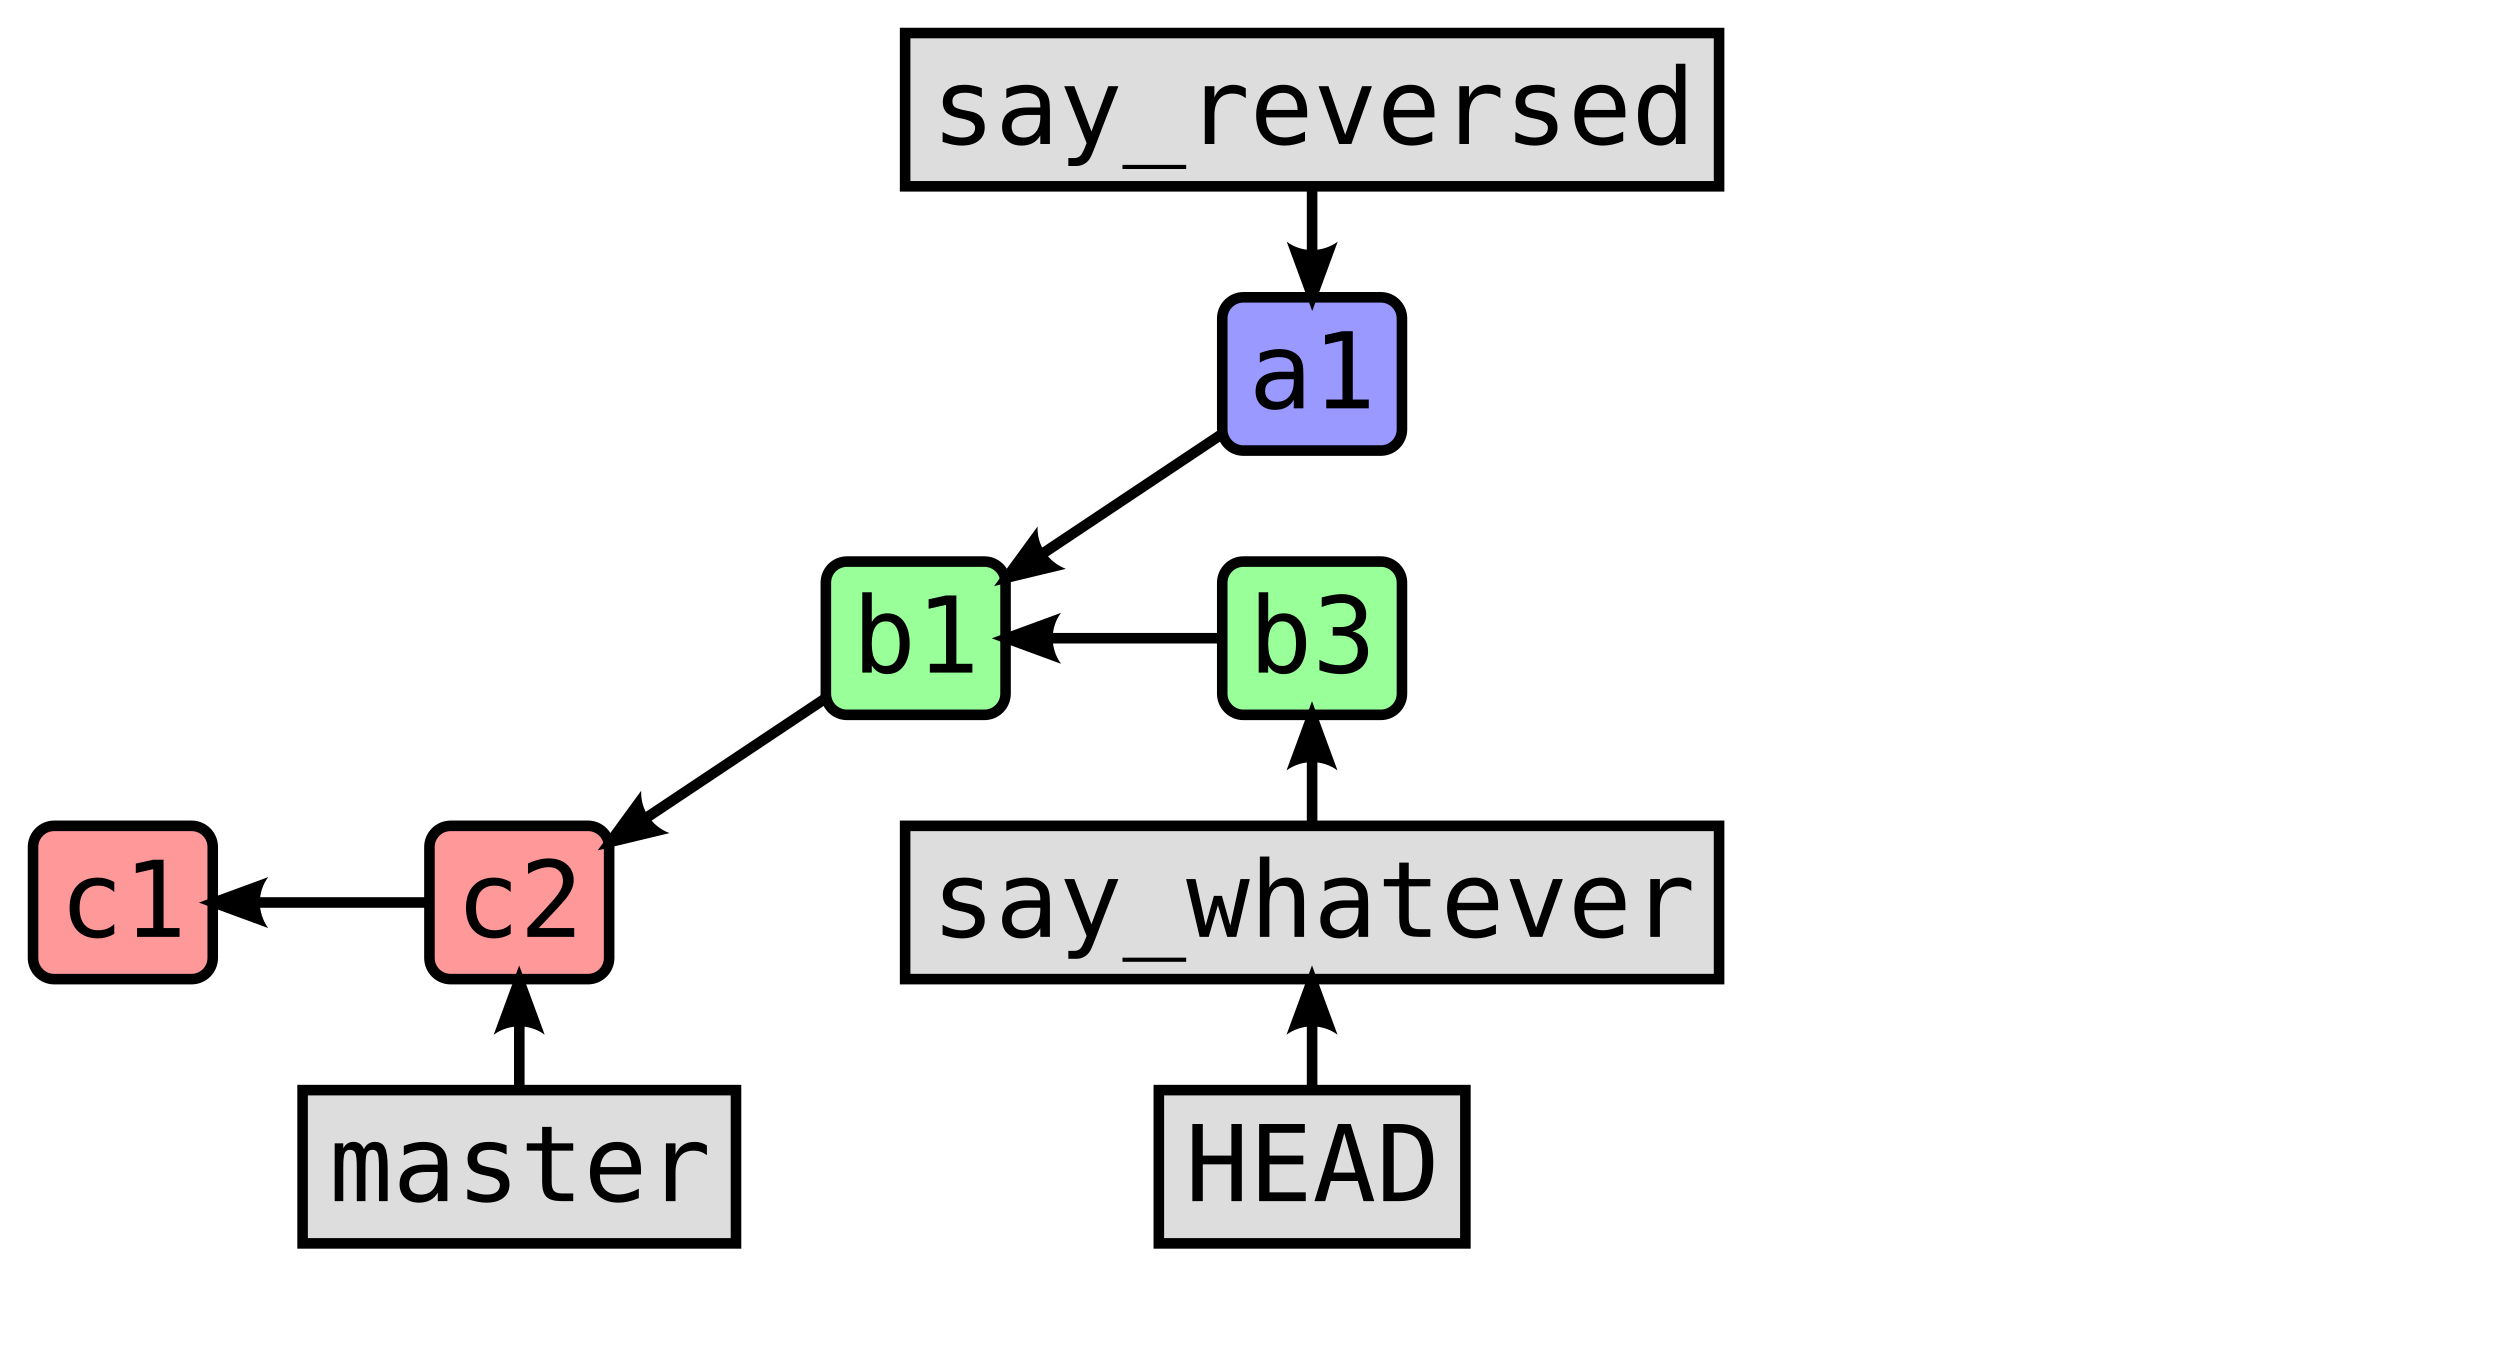
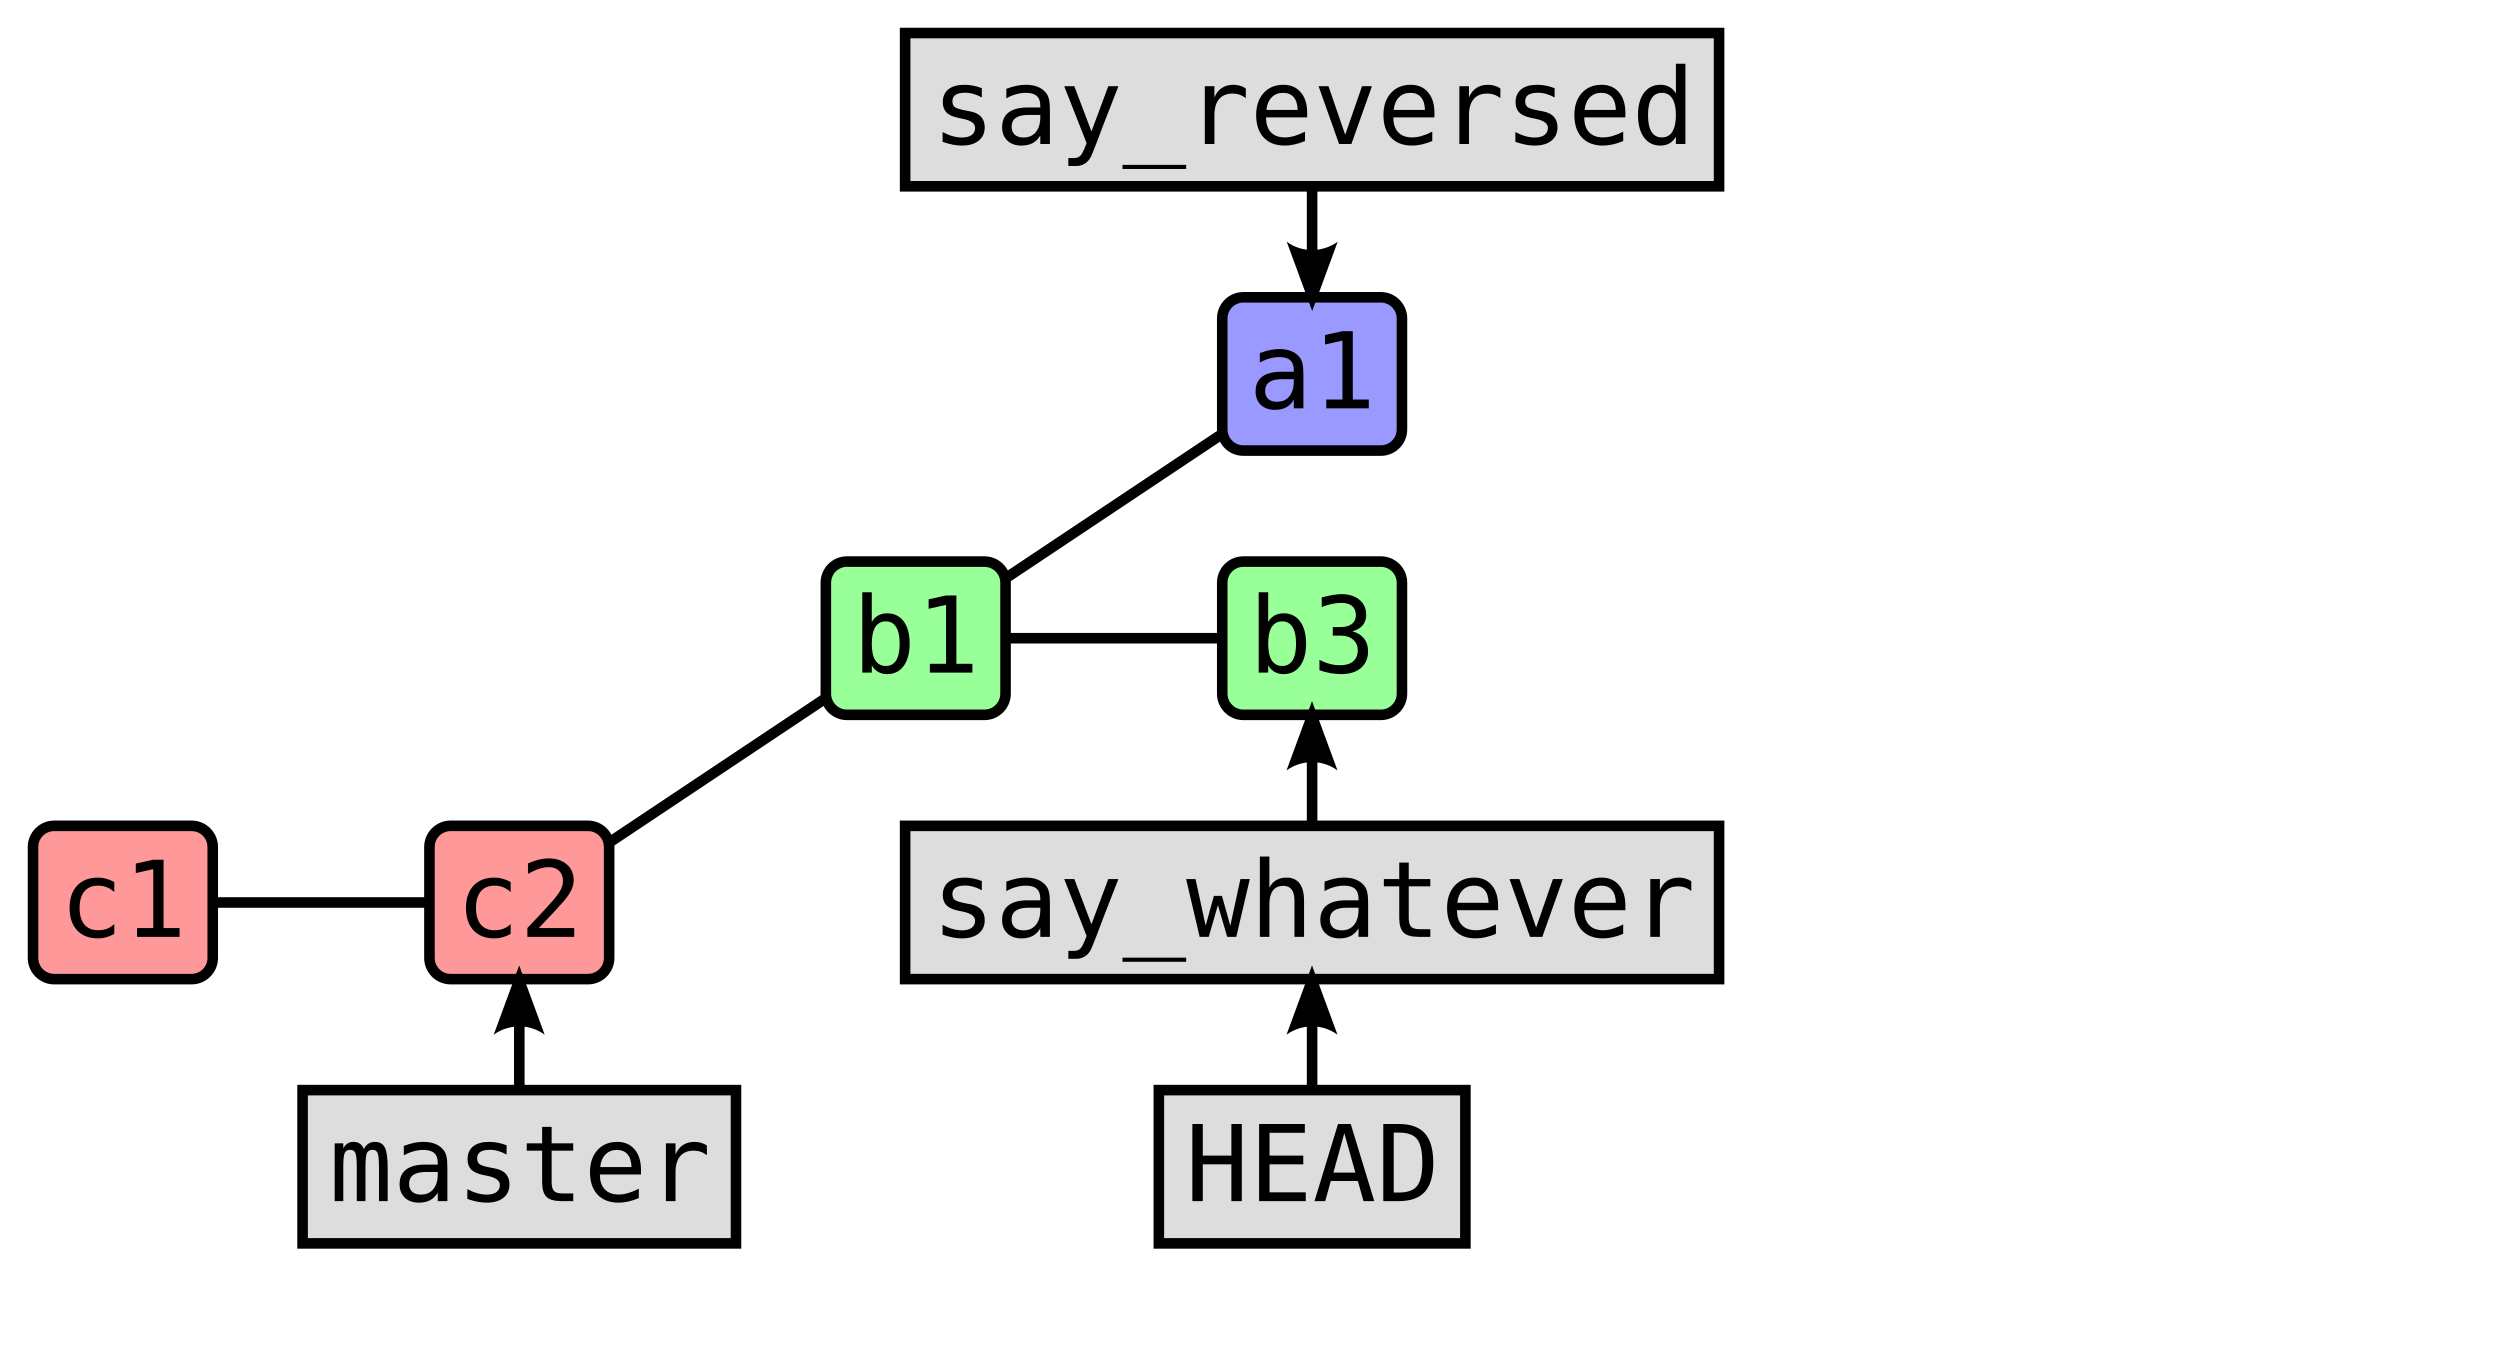
<svg xmlns="http://www.w3.org/2000/svg" width="378.4" height="206.4" id="svg2" version="1.1">
  <defs id="defs4">
    <marker orient="auto" refY="0.0" refX="0.0" id="Arrow2Mend" style="overflow:visible;">
      <path id="path3786" style="fill-rule:evenodd;stroke-width:0.625;stroke-linejoin:round;" d="M 8.719,4.034 L -2.207,0.016 L 8.719,-4.002 C 6.973,-1.63 6.983,1.616 8.719,4.034 z " transform="scale(0.6) rotate(180) translate(0,0)" />
    </marker>
  </defs>
  <g id="layer1">
    <rect style="fill:#ff9999;stroke:#000000;stroke-width:1.6;stroke-miterlimit:4;stroke-dasharray:none" id="rect2989" width="27.2" height="23.2" x="5" y="125" ry="3.2" />
    <text xml:space="preserve" style="font-size:16px;font-style:normal;font-weight:normal;line-height:125%;letter-spacing:0px;word-spacing:0px;fill:#000000;fill-opacity:1;stroke:none;font-family:DejaVu Sans Mono" x="9" y="141.8" id="text2985">
      <tspan id="tspan2987" x="9" y="141.8">c1</tspan>
    </text>
  </g>
  <g id="layer1">
    <rect style="fill:#ff9999;stroke:#000000;stroke-width:1.6;stroke-miterlimit:4;stroke-dasharray:none" id="rect2989" width="27.2" height="23.2" x="65" y="125" ry="3.2" />
    <text xml:space="preserve" style="font-size:16px;font-style:normal;font-weight:normal;line-height:125%;letter-spacing:0px;word-spacing:0px;fill:#000000;fill-opacity:1;stroke:none;font-family:DejaVu Sans Mono" x="69" y="141.8" id="text2985">
      <tspan id="tspan2987" x="69" y="141.8">c2</tspan>
    </text>
  </g>
-   <g id="layer1">
-     <path style="fill:none;stroke:#000000;stroke-width:1.6;stroke-linecap:butt;stroke-linejoin:miter;stroke-opacity:1;marker-end:url(#Arrow2Mend);stroke-miterlimit:4;stroke-dasharray:none" d="M 64.98,136.6 32.22,136.6" id="path2985" />
-   </g>
+   <line x1="64.98" y1="136.6" x2="32.22" y2="136.6" style="stroke:#000000; stroke-width:1.6; stroke-opacity:1.0" />
  <g id="layer1">
    <rect style="fill:#dddddd;stroke:#000000;stroke-width:1.6;stroke-miterlimit:4;stroke-dasharray:none" id="rect2989" width="65.6" height="23.2" x="45.8" y="165" ry="0" />
    <text xml:space="preserve" style="font-size:16px;font-style:normal;font-weight:normal;line-height:125%;letter-spacing:0px;word-spacing:0px;fill:#000000;fill-opacity:1;stroke:none;font-family:DejaVu Sans Mono" x="49.8" y="181.8" id="text2985">
      <tspan id="tspan2987" x="49.8" y="181.8">master</tspan>
    </text>
  </g>
  <g id="layer1">
    <path style="fill:none;stroke:#000000;stroke-width:1.6;stroke-linecap:butt;stroke-linejoin:miter;stroke-opacity:1;marker-end:url(#Arrow2Mend);stroke-miterlimit:4;stroke-dasharray:none" d="M 78.6,164.96 78.6,148.24" id="path2985" />
  </g>
  <g id="layer1">
    <rect style="fill:#99ff99;stroke:#000000;stroke-width:1.6;stroke-miterlimit:4;stroke-dasharray:none" id="rect2989" width="27.2" height="23.2" x="125" y="85" ry="3.2" />
    <text xml:space="preserve" style="font-size:16px;font-style:normal;font-weight:normal;line-height:125%;letter-spacing:0px;word-spacing:0px;fill:#000000;fill-opacity:1;stroke:none;font-family:DejaVu Sans Mono" x="129" y="101.8" id="text2985">
      <tspan id="tspan2987" x="129" y="101.8">b1</tspan>
    </text>
  </g>
-   <g id="layer1">
-     <path style="fill:none;stroke:#000000;stroke-width:1.6;stroke-linecap:butt;stroke-linejoin:miter;stroke-opacity:1;marker-end:url(#Arrow2Mend);stroke-miterlimit:4;stroke-dasharray:none" d="M 124.98,105.68 92.22,127.52" id="path2985" />
-   </g>
+   <line x1="124.98" y1="105.68" x2="92.22" y2="127.52" style="stroke:#000000; stroke-width:1.6; stroke-opacity:1.0" />
  <g id="layer1">
    <rect style="fill:#9999ff;stroke:#000000;stroke-width:1.6;stroke-miterlimit:4;stroke-dasharray:none" id="rect2989" width="27.2" height="23.2" x="185" y="45" ry="3.2" />
    <text xml:space="preserve" style="font-size:16px;font-style:normal;font-weight:normal;line-height:125%;letter-spacing:0px;word-spacing:0px;fill:#000000;fill-opacity:1;stroke:none;font-family:DejaVu Sans Mono" x="189" y="61.8" id="text2985">
      <tspan id="tspan2987" x="189" y="61.8">a1</tspan>
    </text>
  </g>
-   <g id="layer1">
-     <path style="fill:none;stroke:#000000;stroke-width:1.6;stroke-linecap:butt;stroke-linejoin:miter;stroke-opacity:1;marker-end:url(#Arrow2Mend);stroke-miterlimit:4;stroke-dasharray:none" d="M 184.98,65.68 152.22,87.52" id="path2985" />
-   </g>
+   <line x1="184.98" y1="65.68" x2="152.22" y2="87.52" style="stroke:#000000; stroke-width:1.6; stroke-opacity:1.0" />
  <g id="layer1">
    <rect style="fill:#dddddd;stroke:#000000;stroke-width:1.6;stroke-miterlimit:4;stroke-dasharray:none" id="rect2989" width="123.2" height="23.2" x="137" y="5" ry="0" />
    <text xml:space="preserve" style="font-size:16px;font-style:normal;font-weight:normal;line-height:125%;letter-spacing:0px;word-spacing:0px;fill:#000000;fill-opacity:1;stroke:none;font-family:DejaVu Sans Mono" x="141" y="21.8" id="text2985">
      <tspan id="tspan2987" x="141" y="21.8">say_reversed</tspan>
    </text>
  </g>
  <g id="layer1">
    <path style="fill:none;stroke:#000000;stroke-width:1.6;stroke-linecap:butt;stroke-linejoin:miter;stroke-opacity:1;marker-end:url(#Arrow2Mend);stroke-miterlimit:4;stroke-dasharray:none" d="M 198.6,28.24 198.6,44.96" id="path2985" />
  </g>
  <g id="layer1">
    <rect style="fill:#99ff99;stroke:#000000;stroke-width:1.6;stroke-miterlimit:4;stroke-dasharray:none" id="rect2989" width="27.2" height="23.2" x="185" y="85" ry="3.2" />
    <text xml:space="preserve" style="font-size:16px;font-style:normal;font-weight:normal;line-height:125%;letter-spacing:0px;word-spacing:0px;fill:#000000;fill-opacity:1;stroke:none;font-family:DejaVu Sans Mono" x="189" y="101.8" id="text2985">
      <tspan id="tspan2987" x="189" y="101.8">b3</tspan>
    </text>
  </g>
-   <g id="layer1">
-     <path style="fill:none;stroke:#000000;stroke-width:1.6;stroke-linecap:butt;stroke-linejoin:miter;stroke-opacity:1;marker-end:url(#Arrow2Mend);stroke-miterlimit:4;stroke-dasharray:none" d="M 184.98,96.6 152.22,96.6" id="path2985" />
-   </g>
+   <line x1="184.98" y1="96.6" x2="152.22" y2="96.6" style="stroke:#000000; stroke-width:1.6; stroke-opacity:1.0" />
  <g id="layer1">
    <rect style="fill:#dddddd;stroke:#000000;stroke-width:1.6;stroke-miterlimit:4;stroke-dasharray:none" id="rect2989" width="123.2" height="23.2" x="137" y="125" ry="0" />
    <text xml:space="preserve" style="font-size:16px;font-style:normal;font-weight:normal;line-height:125%;letter-spacing:0px;word-spacing:0px;fill:#000000;fill-opacity:1;stroke:none;font-family:DejaVu Sans Mono" x="141" y="141.8" id="text2985">
      <tspan id="tspan2987" x="141" y="141.8">say_whatever</tspan>
    </text>
  </g>
  <g id="layer1">
    <path style="fill:none;stroke:#000000;stroke-width:1.6;stroke-linecap:butt;stroke-linejoin:miter;stroke-opacity:1;marker-end:url(#Arrow2Mend);stroke-miterlimit:4;stroke-dasharray:none" d="M 198.6,124.96 198.6,108.24" id="path2985" />
  </g>
  <g id="layer1">
    <rect style="fill:#dddddd;stroke:#000000;stroke-width:1.6;stroke-miterlimit:4;stroke-dasharray:none" id="rect2989" width="46.4" height="23.2" x="175.4" y="165" ry="0" />
    <text xml:space="preserve" style="font-size:16px;font-style:normal;font-weight:normal;line-height:125%;letter-spacing:0px;word-spacing:0px;fill:#000000;fill-opacity:1;stroke:none;font-family:DejaVu Sans Mono" x="179.4" y="181.8" id="text2985">
      <tspan id="tspan2987" x="179.4" y="181.8">HEAD</tspan>
    </text>
  </g>
  <g id="layer1">
    <path style="fill:none;stroke:#000000;stroke-width:1.6;stroke-linecap:butt;stroke-linejoin:miter;stroke-opacity:1;marker-end:url(#Arrow2Mend);stroke-miterlimit:4;stroke-dasharray:none" d="M 198.6,164.96 198.6,148.24" id="path2985" />
  </g>
</svg>
